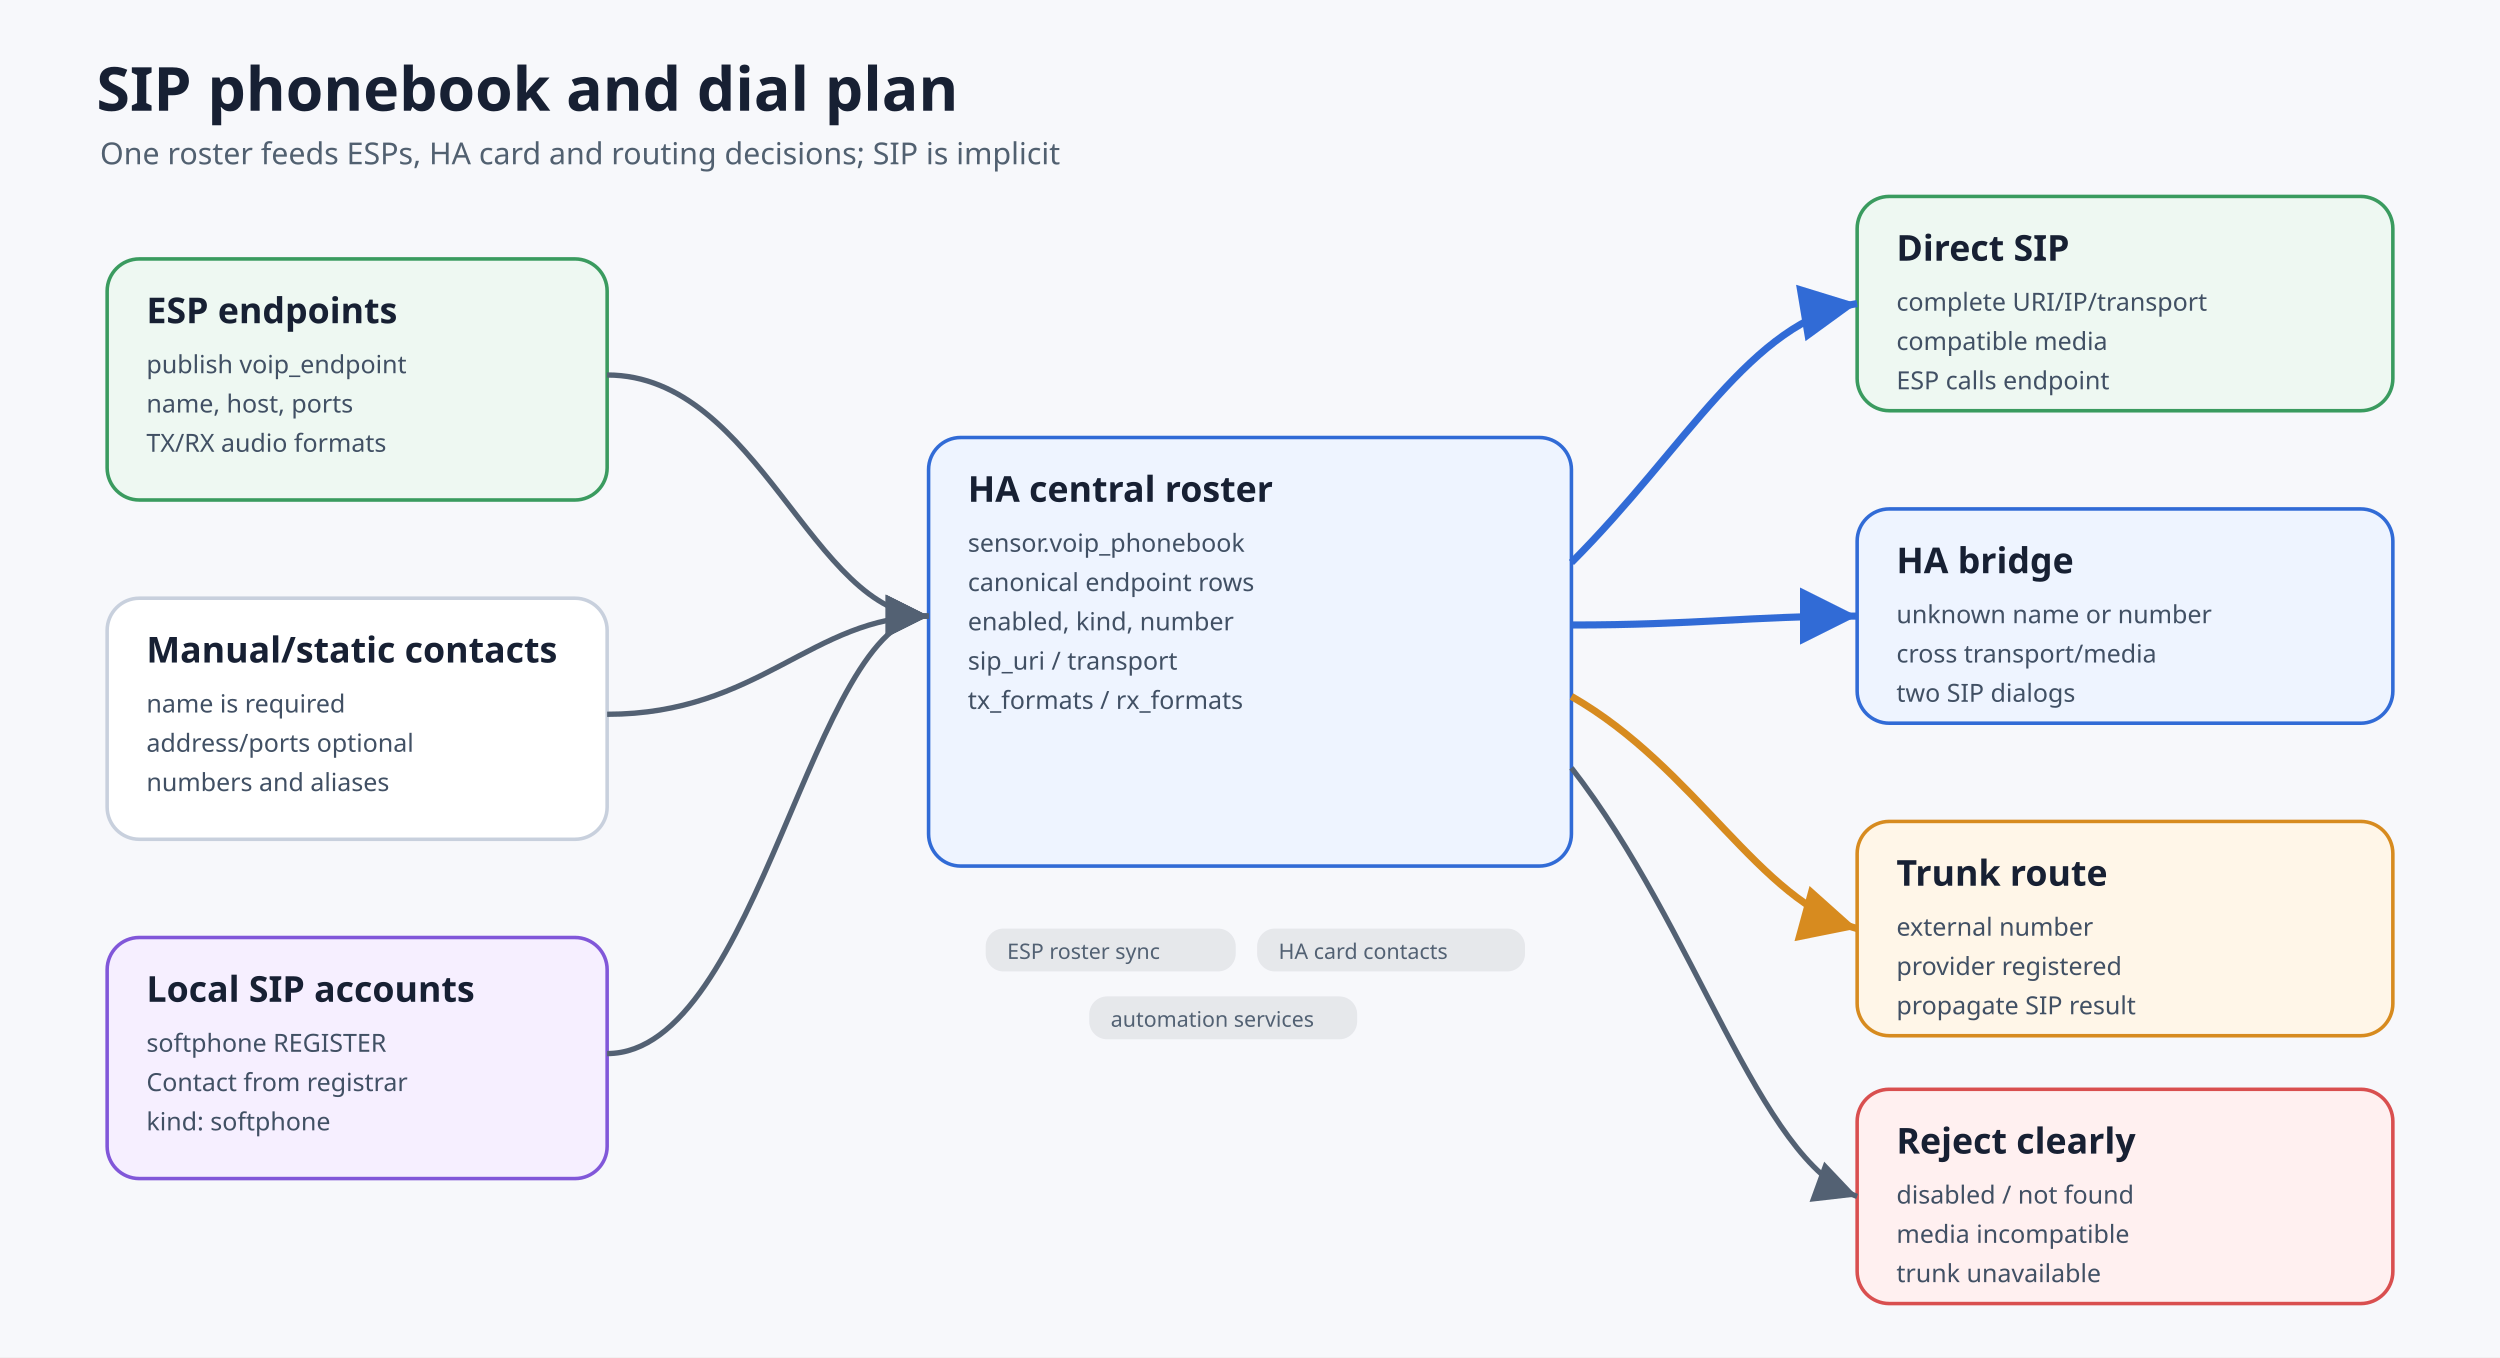
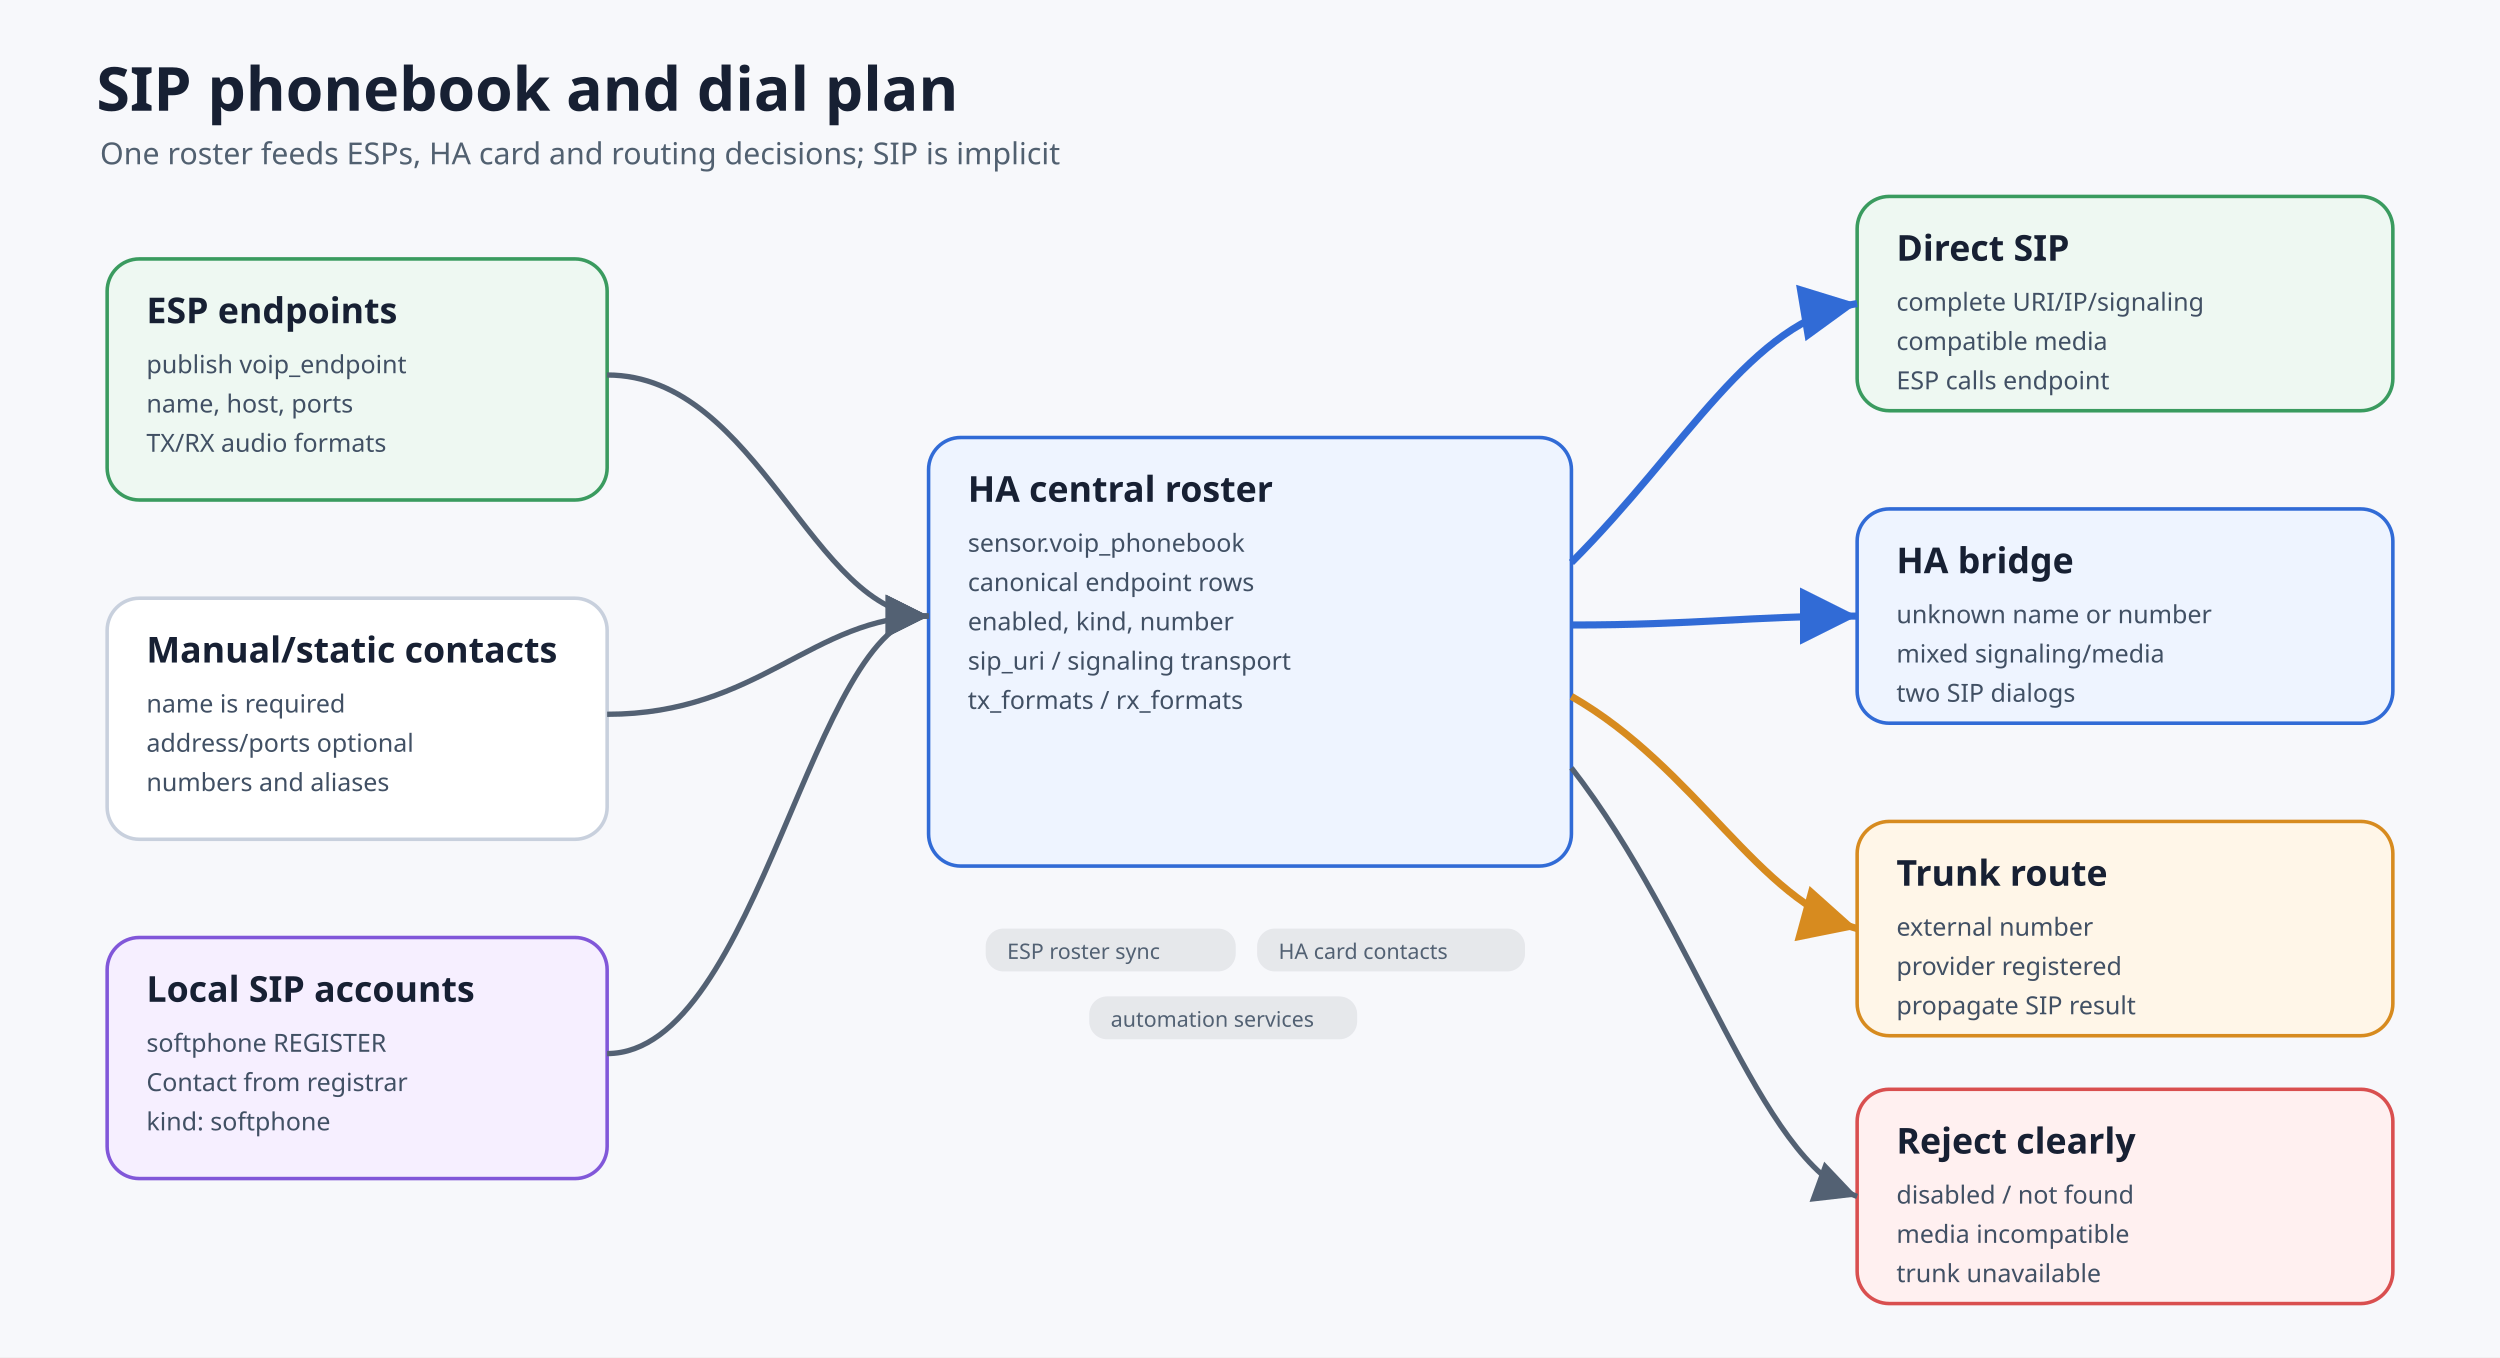
<svg xmlns="http://www.w3.org/2000/svg" width="1400" height="760" viewBox="0 0 1400 760">
  <defs>
    <marker id="arrow" markerWidth="12" markerHeight="12" refX="10" refY="6" orient="auto">
      <path d="M2,2 L10,6 L2,10 Z" fill="#536173" />
    </marker>
    <marker id="arrow-blue" markerWidth="12" markerHeight="12" refX="10" refY="6" orient="auto">
      <path d="M2,2 L10,6 L2,10 Z" fill="#316bd6" />
    </marker>
    <marker id="arrow-green" markerWidth="12" markerHeight="12" refX="10" refY="6" orient="auto">
      <path d="M2,2 L10,6 L2,10 Z" fill="#3a9b5f" />
    </marker>
    <marker id="arrow-orange" markerWidth="12" markerHeight="12" refX="10" refY="6" orient="auto">
      <path d="M2,2 L10,6 L2,10 Z" fill="#d78b1f" />
    </marker>
    <style>
  .bg { fill: #f7f8fb; }
  .title { font: 700 34px sans-serif; fill: #172033; }
  .subtitle { font: 400 17px sans-serif; fill: #516070; }
  .box { fill: white; stroke: #c8d0dd; stroke-width: 2; rx: 18; }
  .box-esp { fill: #eef8f2; stroke: #3a9b5f; }
  .box-ha { fill: #eef4ff; stroke: #316bd6; }
  .box-ext { fill: #fff6e8; stroke: #d78b1f; }
  .box-soft { fill: #f6efff; stroke: #8157d9; }
  .box-warn { fill: #fff0f0; stroke: #d94f4f; }
  .label { font: 700 20px sans-serif; fill: #172033; }
  .small { font: 400 14px sans-serif; fill: #415064; }
  .tiny { font: 400 12px sans-serif; fill: #526173; }
  .pill { fill: #172033; opacity: .08; rx: 10; }
  .line { stroke: #536173; stroke-width: 3; fill: none; marker-end: url(#arrow); }
  .line2 { stroke: #316bd6; stroke-width: 4; fill: none; marker-end: url(#arrow-blue); }
  .line-green { stroke: #3a9b5f; stroke-width: 4; fill: none; marker-end: url(#arrow-green); }
  .line-orange { stroke: #d78b1f; stroke-width: 4; fill: none; marker-end: url(#arrow-orange); }
  .dash { stroke-dasharray: 10 8; }
  .legend { font: 600 13px sans-serif; fill: #172033; }
</style>
  </defs>
  <rect class="bg" x="0" y="0" width="1400" height="760" />
  <text class="title" x="54" y="62">SIP phonebook and dial plan</text>
  <text class="subtitle" x="56" y="92">One roster feeds ESPs, HA card and routing decisions; SIP is implicit</text>
  <rect class="box box-esp" x="60" y="145" width="280" height="135" />
  <text class="label" x="82" y="181">ESP endpoints</text>
  <text class="small" x="82" y="209">publish voip_endpoint</text>
  <text class="small" x="82" y="231">name, host, ports</text>
  <text class="small" x="82" y="253">TX/RX audio formats</text>
  <rect class="box box" x="60" y="335" width="280" height="135" />
  <text class="label" x="82" y="371">Manual/static contacts</text>
  <text class="small" x="82" y="399">name is required</text>
  <text class="small" x="82" y="421">address/ports optional</text>
  <text class="small" x="82" y="443">numbers and aliases</text>
  <rect class="box box-soft" x="60" y="525" width="280" height="135" />
  <text class="label" x="82" y="561">Local SIP accounts</text>
  <text class="small" x="82" y="589">softphone REGISTER</text>
  <text class="small" x="82" y="611">Contact from registrar</text>
  <text class="small" x="82" y="633">kind: softphone</text>
  <rect class="box box-ha" x="520" y="245" width="360" height="240" />
  <text class="label" x="542" y="281">HA central roster</text>
  <text class="small" x="542" y="309">sensor.voip_phonebook</text>
  <text class="small" x="542" y="331">canonical endpoint rows</text>
  <text class="small" x="542" y="353">enabled, kind, number</text>
-   <text class="small" x="542" y="375">sip_uri / transport</text>
+   <text class="small" x="542" y="375">sip_uri / signaling transport</text>
  <text class="small" x="542" y="397">tx_formats / rx_formats</text>
  <rect class="box box-esp" x="1040" y="110" width="300" height="120" />
  <text class="label" x="1062" y="146">Direct SIP</text>
-   <text class="small" x="1062" y="174">complete URI/IP/transport</text>
+   <text class="small" x="1062" y="174">complete URI/IP/signaling</text>
  <text class="small" x="1062" y="196">compatible media</text>
  <text class="small" x="1062" y="218">ESP calls endpoint</text>
  <rect class="box box-ha" x="1040" y="285" width="300" height="120" />
  <text class="label" x="1062" y="321">HA bridge</text>
  <text class="small" x="1062" y="349">unknown name or number</text>
-   <text class="small" x="1062" y="371">cross transport/media</text>
+   <text class="small" x="1062" y="371">mixed signaling/media</text>
  <text class="small" x="1062" y="393">two SIP dialogs</text>
  <rect class="box box-ext" x="1040" y="460" width="300" height="120" />
  <text class="label" x="1062" y="496">Trunk route</text>
  <text class="small" x="1062" y="524">external number</text>
  <text class="small" x="1062" y="546">provider registered</text>
  <text class="small" x="1062" y="568">propagate SIP result</text>
  <rect class="box box-warn" x="1040" y="610" width="300" height="120" />
  <text class="label" x="1062" y="646">Reject clearly</text>
  <text class="small" x="1062" y="674">disabled / not found</text>
  <text class="small" x="1062" y="696">media incompatible</text>
  <text class="small" x="1062" y="718">trunk unavailable</text>
  <path class="line" d="M340 210 C425 210 455 345 520 345" />
  <path class="line" d="M340 400 C425 400 455 345 520 345" />
  <path class="line" d="M340 590 C425 590 455 345 520 345" />
  <path class="line2" d="M880 315 C945 250 980 180 1040 170" />
  <path class="line2" d="M880 350 C950 350 980 345 1040 345" />
  <path class="line-orange" d="M880 390 C950 430 985 505 1040 520" />
  <path class="line" d="M880 430 C950 520 985 650 1040 670" />
  <rect class="pill" x="552" y="520" width="140" height="24" />
  <text class="tiny" x="564" y="537">ESP roster sync</text>
  <rect class="pill" x="704" y="520" width="150" height="24" />
  <text class="tiny" x="716" y="537">HA card contacts</text>
  <rect class="pill" x="610" y="558" width="150" height="24" />
  <text class="tiny" x="622" y="575">automation services</text>
</svg>
